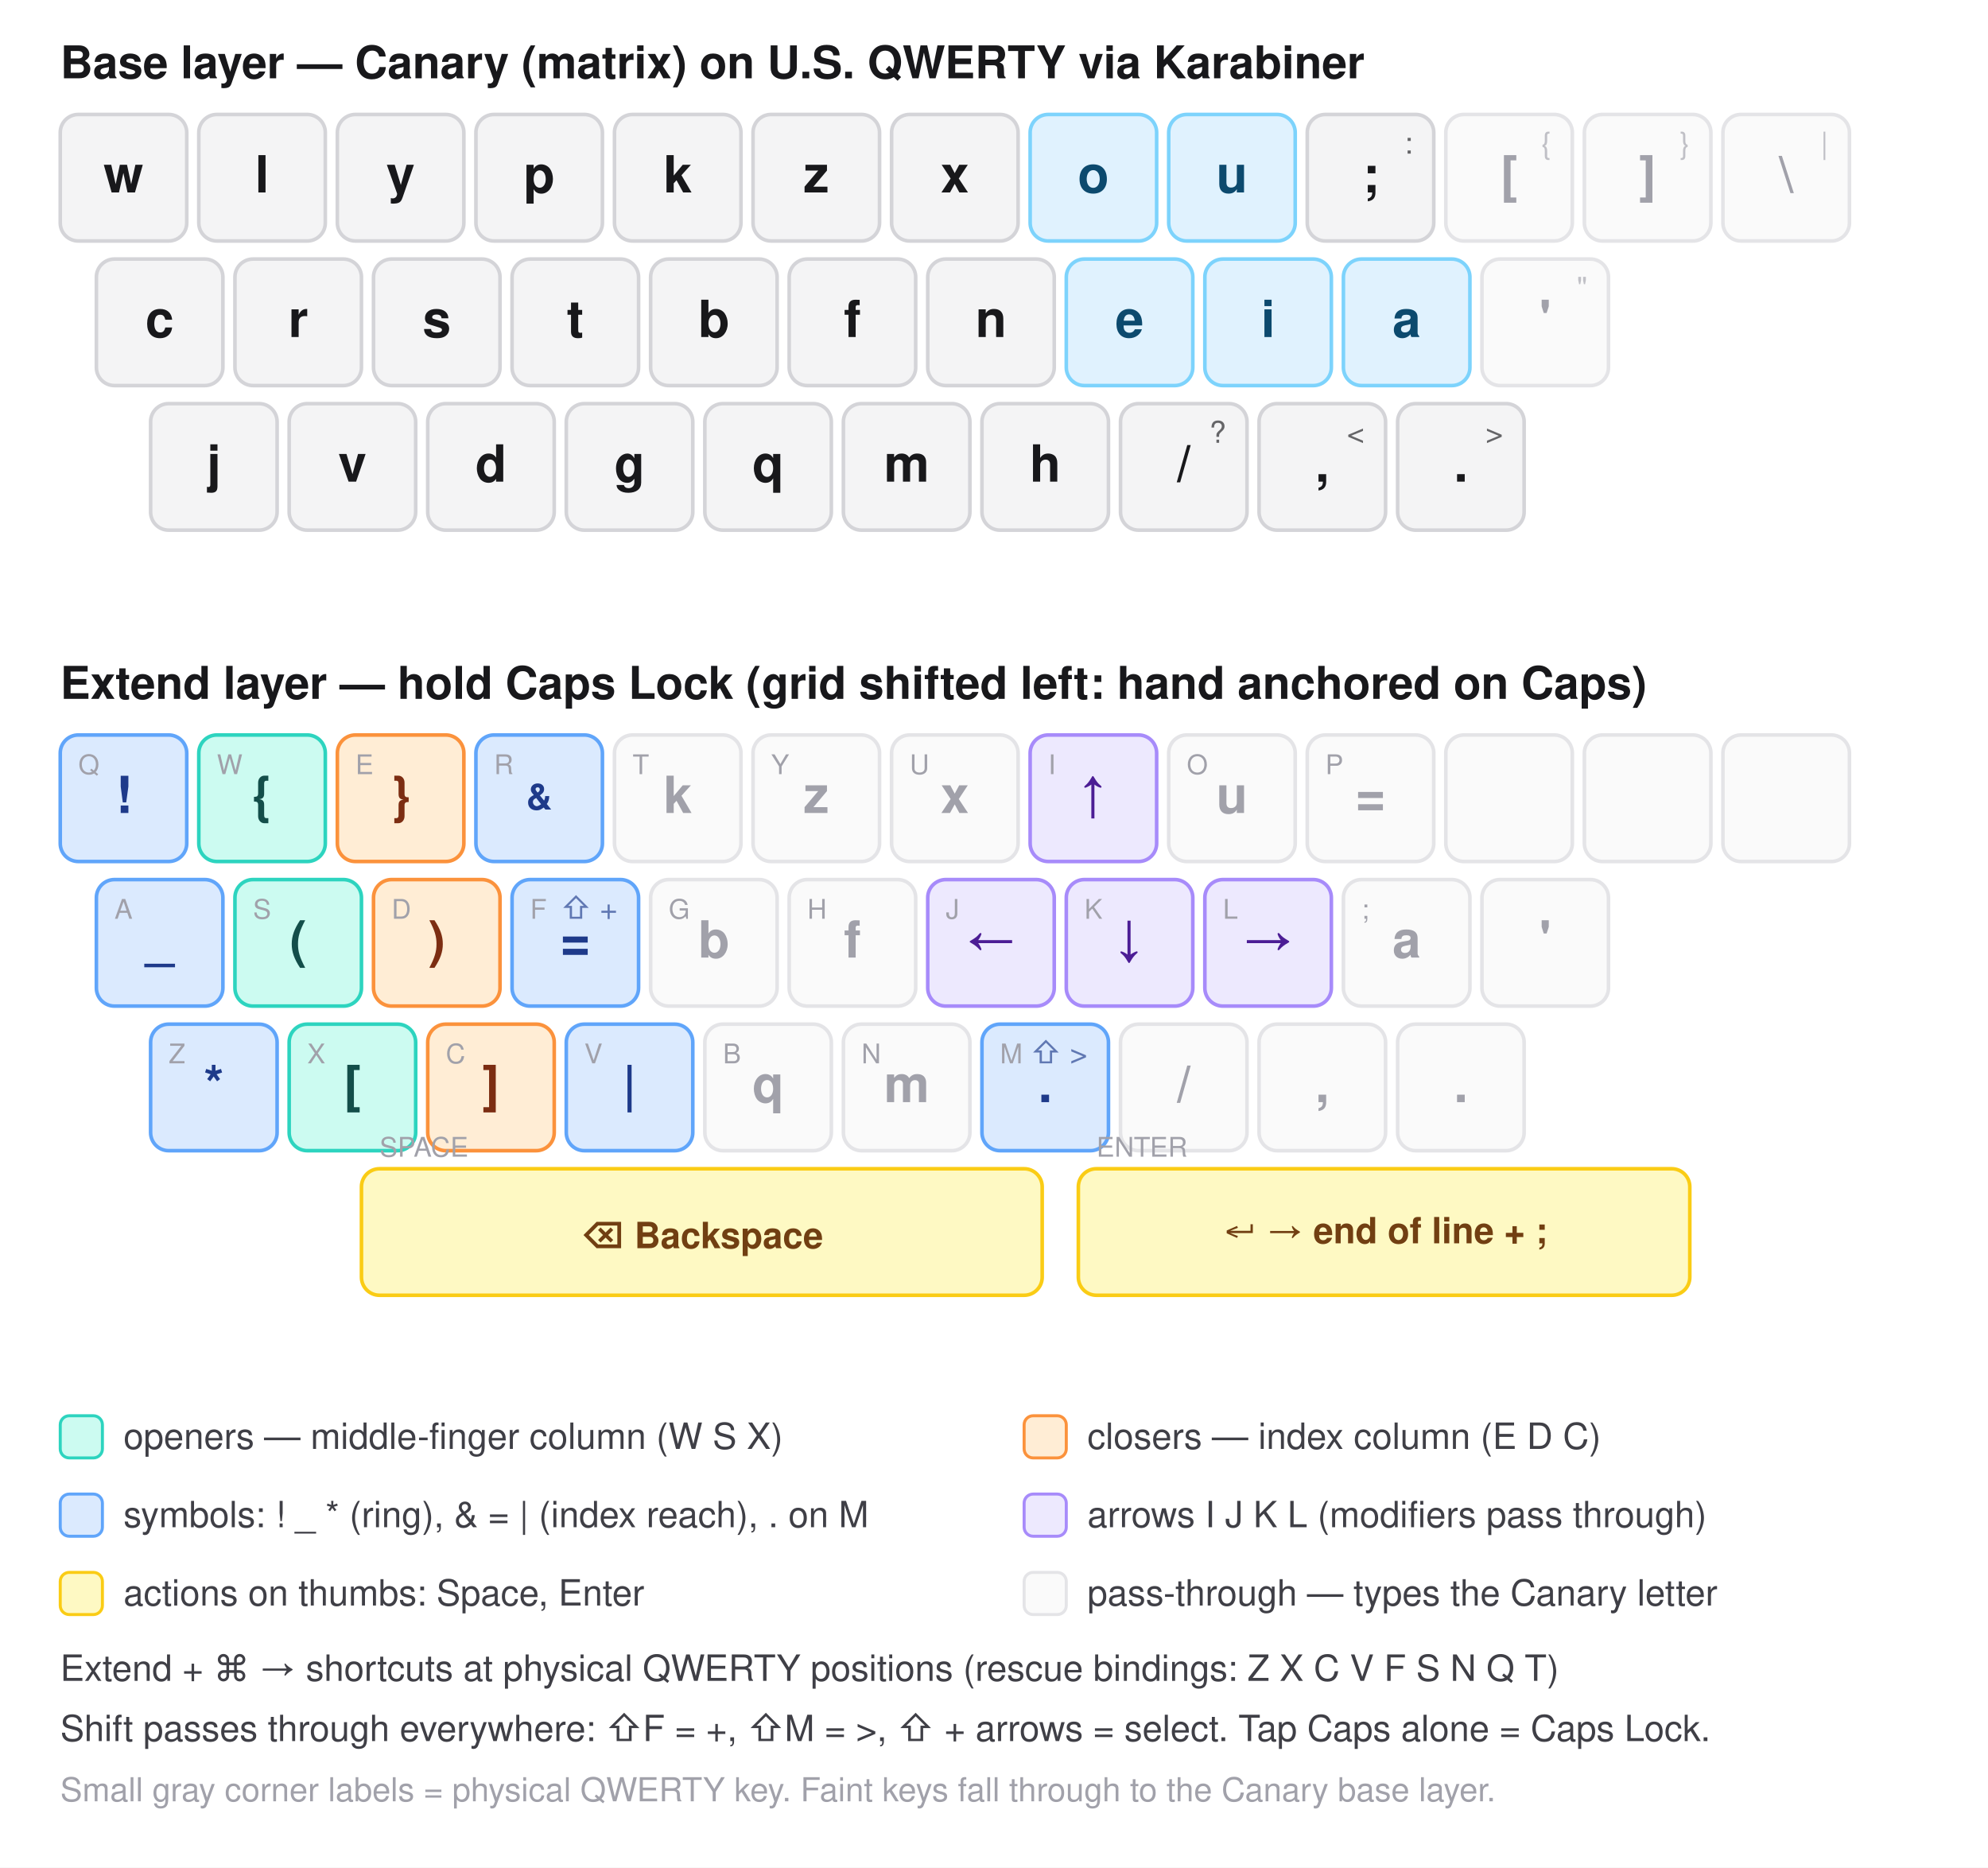
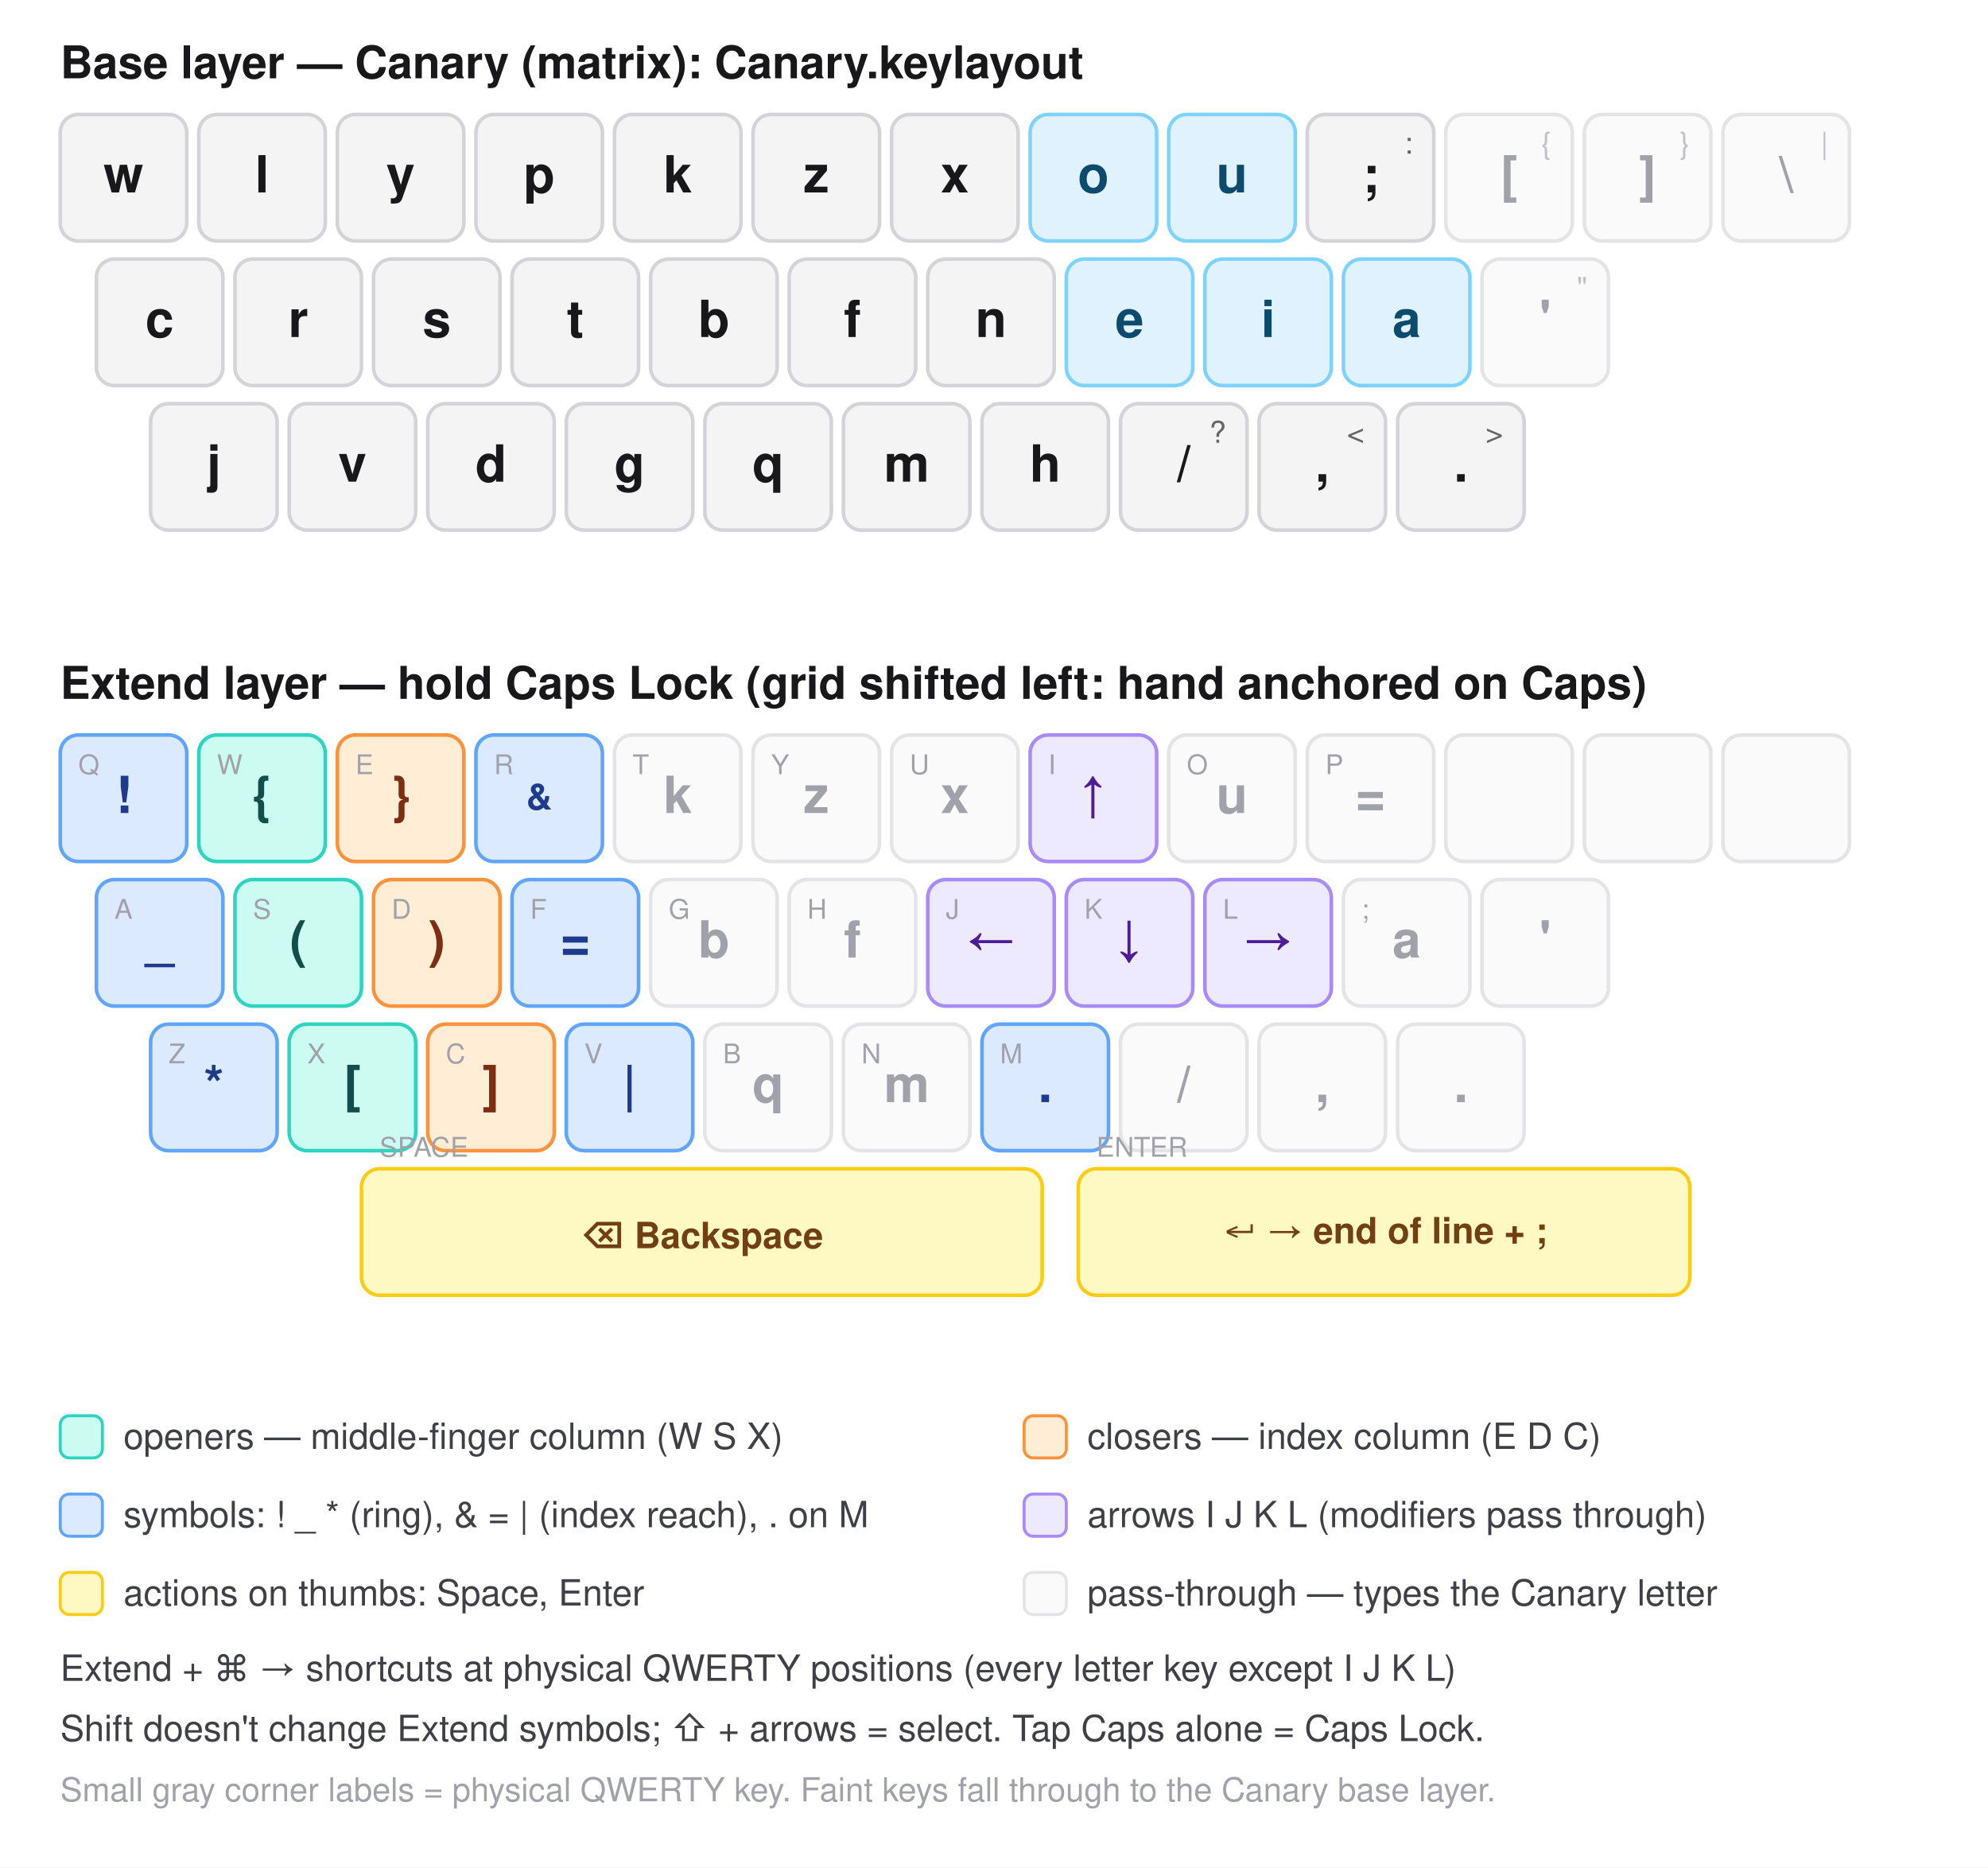
<svg xmlns="http://www.w3.org/2000/svg" viewBox="0 0 660 620" font-family="-apple-system, Helvetica, Arial, sans-serif">
  <rect width="660" height="620" fill="white" />
-   <text x="20" y="26" font-size="15" font-weight="700" fill="#18181b">Base layer — Canary (matrix) on U.S. QWERTY via Karabiner</text>
+   <text x="20" y="26" font-size="15" font-weight="700" fill="#18181b">Base layer — Canary (matrix): Canary.keylayout</text>
  <rect x="20" y="38" width="42.0" height="42" rx="6" fill="#f4f4f5" stroke="#d4d4d8" stroke-width="1.2" />
  <text x="41.0" y="60.0" text-anchor="middle" dominant-baseline="central" font-size="17" font-weight="600" fill="#18181b">w</text>
  <rect x="66.0" y="38" width="42.0" height="42" rx="6" fill="#f4f4f5" stroke="#d4d4d8" stroke-width="1.2" />
  <text x="87.0" y="60.0" text-anchor="middle" dominant-baseline="central" font-size="17" font-weight="600" fill="#18181b">l</text>
  <rect x="112.0" y="38" width="42.0" height="42" rx="6" fill="#f4f4f5" stroke="#d4d4d8" stroke-width="1.2" />
  <text x="133.0" y="60.0" text-anchor="middle" dominant-baseline="central" font-size="17" font-weight="600" fill="#18181b">y</text>
  <rect x="158.0" y="38" width="42.0" height="42" rx="6" fill="#f4f4f5" stroke="#d4d4d8" stroke-width="1.2" />
  <text x="179.0" y="60.0" text-anchor="middle" dominant-baseline="central" font-size="17" font-weight="600" fill="#18181b">p</text>
  <rect x="204.0" y="38" width="42.0" height="42" rx="6" fill="#f4f4f5" stroke="#d4d4d8" stroke-width="1.2" />
  <text x="225.0" y="60.0" text-anchor="middle" dominant-baseline="central" font-size="17" font-weight="600" fill="#18181b">k</text>
  <rect x="250.0" y="38" width="42.0" height="42" rx="6" fill="#f4f4f5" stroke="#d4d4d8" stroke-width="1.2" />
  <text x="271.0" y="60.0" text-anchor="middle" dominant-baseline="central" font-size="17" font-weight="600" fill="#18181b">z</text>
  <rect x="296.0" y="38" width="42.0" height="42" rx="6" fill="#f4f4f5" stroke="#d4d4d8" stroke-width="1.2" />
  <text x="317.0" y="60.0" text-anchor="middle" dominant-baseline="central" font-size="17" font-weight="600" fill="#18181b">x</text>
  <rect x="342.0" y="38" width="42.0" height="42" rx="6" fill="#e0f2fe" stroke="#7dd3fc" stroke-width="1.2" />
  <text x="363.0" y="60.0" text-anchor="middle" dominant-baseline="central" font-size="17" font-weight="600" fill="#0c4a6e">o</text>
  <rect x="388.0" y="38" width="42.0" height="42" rx="6" fill="#e0f2fe" stroke="#7dd3fc" stroke-width="1.2" />
  <text x="409.0" y="60.0" text-anchor="middle" dominant-baseline="central" font-size="17" font-weight="600" fill="#0c4a6e">u</text>
  <rect x="434.0" y="38" width="42.0" height="42" rx="6" fill="#f4f4f5" stroke="#d4d4d8" stroke-width="1.2" />
  <text x="455.0" y="60.0" text-anchor="middle" dominant-baseline="central" font-size="17" font-weight="600" fill="#18181b">;</text>
  <text x="469.0" y="51" text-anchor="end" font-size="10" fill="#18181b" opacity="0.65">:</text>
  <rect x="480.0" y="38" width="42.0" height="42" rx="6" fill="#fafafa" stroke="#e4e4e7" stroke-width="1.2" />
  <text x="501.0" y="60.0" text-anchor="middle" dominant-baseline="central" font-size="17" font-weight="600" fill="#a1a1aa">[</text>
  <text x="515.0" y="51" text-anchor="end" font-size="10" fill="#a1a1aa" opacity="0.65">{</text>
  <rect x="526.0" y="38" width="42.0" height="42" rx="6" fill="#fafafa" stroke="#e4e4e7" stroke-width="1.2" />
  <text x="547.0" y="60.0" text-anchor="middle" dominant-baseline="central" font-size="17" font-weight="600" fill="#a1a1aa">]</text>
  <text x="561.0" y="51" text-anchor="end" font-size="10" fill="#a1a1aa" opacity="0.65">}</text>
  <rect x="572.0" y="38" width="42.0" height="42" rx="6" fill="#fafafa" stroke="#e4e4e7" stroke-width="1.2" />
  <text x="593.0" y="60.0" text-anchor="middle" dominant-baseline="central" font-size="17" font-weight="600" fill="#a1a1aa">\</text>
  <text x="607.0" y="51" text-anchor="end" font-size="10" fill="#a1a1aa" opacity="0.65">|</text>
  <rect x="32" y="86" width="42.0" height="42" rx="6" fill="#f4f4f5" stroke="#d4d4d8" stroke-width="1.2" />
  <text x="53.0" y="108.0" text-anchor="middle" dominant-baseline="central" font-size="17" font-weight="600" fill="#18181b">c</text>
  <rect x="78.0" y="86" width="42.0" height="42" rx="6" fill="#f4f4f5" stroke="#d4d4d8" stroke-width="1.2" />
  <text x="99.0" y="108.0" text-anchor="middle" dominant-baseline="central" font-size="17" font-weight="600" fill="#18181b">r</text>
  <rect x="124.0" y="86" width="42.0" height="42" rx="6" fill="#f4f4f5" stroke="#d4d4d8" stroke-width="1.2" />
  <text x="145.0" y="108.0" text-anchor="middle" dominant-baseline="central" font-size="17" font-weight="600" fill="#18181b">s</text>
  <rect x="170.0" y="86" width="42.0" height="42" rx="6" fill="#f4f4f5" stroke="#d4d4d8" stroke-width="1.2" />
  <text x="191.0" y="108.0" text-anchor="middle" dominant-baseline="central" font-size="17" font-weight="600" fill="#18181b">t</text>
  <rect x="216.0" y="86" width="42.0" height="42" rx="6" fill="#f4f4f5" stroke="#d4d4d8" stroke-width="1.2" />
  <text x="237.0" y="108.0" text-anchor="middle" dominant-baseline="central" font-size="17" font-weight="600" fill="#18181b">b</text>
  <rect x="262.0" y="86" width="42.0" height="42" rx="6" fill="#f4f4f5" stroke="#d4d4d8" stroke-width="1.2" />
  <text x="283.0" y="108.0" text-anchor="middle" dominant-baseline="central" font-size="17" font-weight="600" fill="#18181b">f</text>
  <rect x="308.0" y="86" width="42.0" height="42" rx="6" fill="#f4f4f5" stroke="#d4d4d8" stroke-width="1.2" />
  <text x="329.0" y="108.0" text-anchor="middle" dominant-baseline="central" font-size="17" font-weight="600" fill="#18181b">n</text>
  <rect x="354.0" y="86" width="42.0" height="42" rx="6" fill="#e0f2fe" stroke="#7dd3fc" stroke-width="1.2" />
  <text x="375.0" y="108.0" text-anchor="middle" dominant-baseline="central" font-size="17" font-weight="600" fill="#0c4a6e">e</text>
  <rect x="400.0" y="86" width="42.0" height="42" rx="6" fill="#e0f2fe" stroke="#7dd3fc" stroke-width="1.2" />
  <text x="421.0" y="108.0" text-anchor="middle" dominant-baseline="central" font-size="17" font-weight="600" fill="#0c4a6e">i</text>
  <rect x="446.0" y="86" width="42.0" height="42" rx="6" fill="#e0f2fe" stroke="#7dd3fc" stroke-width="1.2" />
  <text x="467.0" y="108.0" text-anchor="middle" dominant-baseline="central" font-size="17" font-weight="600" fill="#0c4a6e">a</text>
  <rect x="492.0" y="86" width="42.0" height="42" rx="6" fill="#fafafa" stroke="#e4e4e7" stroke-width="1.2" />
  <text x="513.0" y="108.0" text-anchor="middle" dominant-baseline="central" font-size="17" font-weight="600" fill="#a1a1aa">'</text>
  <text x="527.0" y="99" text-anchor="end" font-size="10" fill="#a1a1aa" opacity="0.65">"</text>
  <rect x="50" y="134" width="42.0" height="42" rx="6" fill="#f4f4f5" stroke="#d4d4d8" stroke-width="1.2" />
  <text x="71.0" y="156.0" text-anchor="middle" dominant-baseline="central" font-size="17" font-weight="600" fill="#18181b">j</text>
  <rect x="96.0" y="134" width="42.0" height="42" rx="6" fill="#f4f4f5" stroke="#d4d4d8" stroke-width="1.2" />
  <text x="117.0" y="156.0" text-anchor="middle" dominant-baseline="central" font-size="17" font-weight="600" fill="#18181b">v</text>
  <rect x="142.0" y="134" width="42.0" height="42" rx="6" fill="#f4f4f5" stroke="#d4d4d8" stroke-width="1.2" />
  <text x="163.0" y="156.0" text-anchor="middle" dominant-baseline="central" font-size="17" font-weight="600" fill="#18181b">d</text>
  <rect x="188.0" y="134" width="42.0" height="42" rx="6" fill="#f4f4f5" stroke="#d4d4d8" stroke-width="1.2" />
  <text x="209.0" y="156.0" text-anchor="middle" dominant-baseline="central" font-size="17" font-weight="600" fill="#18181b">g</text>
  <rect x="234.0" y="134" width="42.0" height="42" rx="6" fill="#f4f4f5" stroke="#d4d4d8" stroke-width="1.2" />
  <text x="255.0" y="156.0" text-anchor="middle" dominant-baseline="central" font-size="17" font-weight="600" fill="#18181b">q</text>
  <rect x="280.0" y="134" width="42.0" height="42" rx="6" fill="#f4f4f5" stroke="#d4d4d8" stroke-width="1.2" />
  <text x="301.0" y="156.0" text-anchor="middle" dominant-baseline="central" font-size="17" font-weight="600" fill="#18181b">m</text>
  <rect x="326.0" y="134" width="42.0" height="42" rx="6" fill="#f4f4f5" stroke="#d4d4d8" stroke-width="1.2" />
  <text x="347.0" y="156.0" text-anchor="middle" dominant-baseline="central" font-size="17" font-weight="600" fill="#18181b">h</text>
  <rect x="372.0" y="134" width="42.0" height="42" rx="6" fill="#f4f4f5" stroke="#d4d4d8" stroke-width="1.2" />
  <text x="393.0" y="156.0" text-anchor="middle" dominant-baseline="central" font-size="17" font-weight="600" fill="#18181b">/</text>
  <text x="407.0" y="147" text-anchor="end" font-size="10" fill="#18181b" opacity="0.65">?</text>
  <rect x="418.0" y="134" width="42.0" height="42" rx="6" fill="#f4f4f5" stroke="#d4d4d8" stroke-width="1.2" />
  <text x="439.0" y="156.0" text-anchor="middle" dominant-baseline="central" font-size="17" font-weight="600" fill="#18181b">,</text>
  <text x="453.0" y="147" text-anchor="end" font-size="10" fill="#18181b" opacity="0.65">&lt;</text>
  <rect x="464.0" y="134" width="42.0" height="42" rx="6" fill="#f4f4f5" stroke="#d4d4d8" stroke-width="1.2" />
  <text x="485.0" y="156.0" text-anchor="middle" dominant-baseline="central" font-size="17" font-weight="600" fill="#18181b">.</text>
  <text x="499.0" y="147" text-anchor="end" font-size="10" fill="#18181b" opacity="0.65">&gt;</text>
  <text x="20" y="232" font-size="15" font-weight="700" fill="#18181b">Extend layer — hold Caps Lock (grid shifted left: hand anchored on Caps)</text>
  <rect x="20" y="244" width="42.0" height="42" rx="6" fill="#dbeafe" stroke="#60a5fa" stroke-width="1.2" />
  <text x="41.0" y="266.0" text-anchor="middle" dominant-baseline="central" font-size="17" font-weight="600" fill="#1e3a8a">!</text>
  <text x="26" y="257" font-size="9" fill="#a1a1aa">Q</text>
  <rect x="66.0" y="244" width="42.0" height="42" rx="6" fill="#ccfbf1" stroke="#2dd4bf" stroke-width="1.2" />
  <text x="87.0" y="266.0" text-anchor="middle" dominant-baseline="central" font-size="17" font-weight="600" fill="#134e4a">{</text>
  <text x="72.0" y="257" font-size="9" fill="#a1a1aa">W</text>
  <rect x="112.0" y="244" width="42.0" height="42" rx="6" fill="#ffedd5" stroke="#fb923c" stroke-width="1.2" />
  <text x="133.0" y="266.0" text-anchor="middle" dominant-baseline="central" font-size="17" font-weight="600" fill="#7c2d12">}</text>
  <text x="118.0" y="257" font-size="9" fill="#a1a1aa">E</text>
  <rect x="158.0" y="244" width="42.0" height="42" rx="6" fill="#dbeafe" stroke="#60a5fa" stroke-width="1.2" />
  <text x="179.0" y="266.0" text-anchor="middle" dominant-baseline="central" font-size="12" font-weight="600" fill="#1e3a8a">&amp;</text>
  <text x="164.0" y="257" font-size="9" fill="#a1a1aa">R</text>
  <rect x="204.0" y="244" width="42.0" height="42" rx="6" fill="#fafafa" stroke="#e4e4e7" stroke-width="1.2" />
  <text x="225.0" y="266.0" text-anchor="middle" dominant-baseline="central" font-size="17" font-weight="600" fill="#a1a1aa">k</text>
  <text x="210.0" y="257" font-size="9" fill="#a1a1aa">T</text>
  <rect x="250.0" y="244" width="42.0" height="42" rx="6" fill="#fafafa" stroke="#e4e4e7" stroke-width="1.2" />
  <text x="271.0" y="266.0" text-anchor="middle" dominant-baseline="central" font-size="17" font-weight="600" fill="#a1a1aa">z</text>
  <text x="256.0" y="257" font-size="9" fill="#a1a1aa">Y</text>
  <rect x="296.0" y="244" width="42.0" height="42" rx="6" fill="#fafafa" stroke="#e4e4e7" stroke-width="1.2" />
  <text x="317.0" y="266.0" text-anchor="middle" dominant-baseline="central" font-size="17" font-weight="600" fill="#a1a1aa">x</text>
  <text x="302.0" y="257" font-size="9" fill="#a1a1aa">U</text>
  <rect x="342.0" y="244" width="42.0" height="42" rx="6" fill="#ede9fe" stroke="#a78bfa" stroke-width="1.2" />
  <text x="363.0" y="266.0" text-anchor="middle" dominant-baseline="central" font-size="17" font-weight="600" fill="#4c1d95">↑</text>
  <text x="348.0" y="257" font-size="9" fill="#a1a1aa">I</text>
  <rect x="388.0" y="244" width="42.0" height="42" rx="6" fill="#fafafa" stroke="#e4e4e7" stroke-width="1.2" />
  <text x="409.0" y="266.0" text-anchor="middle" dominant-baseline="central" font-size="17" font-weight="600" fill="#a1a1aa">u</text>
  <text x="394.0" y="257" font-size="9" fill="#a1a1aa">O</text>
  <rect x="434.0" y="244" width="42.0" height="42" rx="6" fill="#fafafa" stroke="#e4e4e7" stroke-width="1.2" />
  <text x="455.0" y="266.0" text-anchor="middle" dominant-baseline="central" font-size="17" font-weight="600" fill="#a1a1aa">=</text>
  <text x="440.0" y="257" font-size="9" fill="#a1a1aa">P</text>
  <rect x="480.0" y="244" width="42.0" height="42" rx="6" fill="#fafafa" stroke="#e4e4e7" stroke-width="1.2" />
  <text x="501.0" y="266.0" text-anchor="middle" dominant-baseline="central" font-size="17" font-weight="600" fill="#a1a1aa" />
  <rect x="526.0" y="244" width="42.0" height="42" rx="6" fill="#fafafa" stroke="#e4e4e7" stroke-width="1.2" />
  <text x="547.0" y="266.0" text-anchor="middle" dominant-baseline="central" font-size="17" font-weight="600" fill="#a1a1aa" />
  <rect x="572.0" y="244" width="42.0" height="42" rx="6" fill="#fafafa" stroke="#e4e4e7" stroke-width="1.2" />
  <text x="593.0" y="266.0" text-anchor="middle" dominant-baseline="central" font-size="17" font-weight="600" fill="#a1a1aa" />
  <rect x="32" y="292" width="42.0" height="42" rx="6" fill="#dbeafe" stroke="#60a5fa" stroke-width="1.2" />
  <text x="53.0" y="314.0" text-anchor="middle" dominant-baseline="central" font-size="17" font-weight="600" fill="#1e3a8a">_</text>
  <text x="38" y="305" font-size="9" fill="#a1a1aa">A</text>
  <rect x="78.0" y="292" width="42.0" height="42" rx="6" fill="#ccfbf1" stroke="#2dd4bf" stroke-width="1.2" />
  <text x="99.0" y="314.0" text-anchor="middle" dominant-baseline="central" font-size="17" font-weight="600" fill="#134e4a">(</text>
  <text x="84.0" y="305" font-size="9" fill="#a1a1aa">S</text>
  <rect x="124.0" y="292" width="42.0" height="42" rx="6" fill="#ffedd5" stroke="#fb923c" stroke-width="1.2" />
  <text x="145.0" y="314.0" text-anchor="middle" dominant-baseline="central" font-size="17" font-weight="600" fill="#7c2d12">)</text>
  <text x="130.0" y="305" font-size="9" fill="#a1a1aa">D</text>
  <rect x="170.0" y="292" width="42.0" height="42" rx="6" fill="#dbeafe" stroke="#60a5fa" stroke-width="1.2" />
  <text x="191.0" y="314.0" text-anchor="middle" dominant-baseline="central" font-size="17" font-weight="600" fill="#1e3a8a">=</text>
-   <text x="205.0" y="305" text-anchor="end" font-size="10" fill="#1e3a8a" opacity="0.65">⇧ +</text>
  <text x="176.0" y="305" font-size="9" fill="#a1a1aa">F</text>
  <rect x="216.0" y="292" width="42.0" height="42" rx="6" fill="#fafafa" stroke="#e4e4e7" stroke-width="1.2" />
  <text x="237.0" y="314.0" text-anchor="middle" dominant-baseline="central" font-size="17" font-weight="600" fill="#a1a1aa">b</text>
  <text x="222.0" y="305" font-size="9" fill="#a1a1aa">G</text>
  <rect x="262.0" y="292" width="42.0" height="42" rx="6" fill="#fafafa" stroke="#e4e4e7" stroke-width="1.2" />
  <text x="283.0" y="314.0" text-anchor="middle" dominant-baseline="central" font-size="17" font-weight="600" fill="#a1a1aa">f</text>
  <text x="268.0" y="305" font-size="9" fill="#a1a1aa">H</text>
  <rect x="308.0" y="292" width="42.0" height="42" rx="6" fill="#ede9fe" stroke="#a78bfa" stroke-width="1.2" />
  <text x="329.0" y="314.0" text-anchor="middle" dominant-baseline="central" font-size="17" font-weight="600" fill="#4c1d95">←</text>
  <text x="314.0" y="305" font-size="9" fill="#a1a1aa">J</text>
  <rect x="354.0" y="292" width="42.0" height="42" rx="6" fill="#ede9fe" stroke="#a78bfa" stroke-width="1.2" />
  <text x="375.0" y="314.0" text-anchor="middle" dominant-baseline="central" font-size="17" font-weight="600" fill="#4c1d95">↓</text>
  <text x="360.0" y="305" font-size="9" fill="#a1a1aa">K</text>
  <rect x="400.0" y="292" width="42.0" height="42" rx="6" fill="#ede9fe" stroke="#a78bfa" stroke-width="1.2" />
  <text x="421.0" y="314.0" text-anchor="middle" dominant-baseline="central" font-size="17" font-weight="600" fill="#4c1d95">→</text>
  <text x="406.0" y="305" font-size="9" fill="#a1a1aa">L</text>
  <rect x="446.0" y="292" width="42.0" height="42" rx="6" fill="#fafafa" stroke="#e4e4e7" stroke-width="1.2" />
  <text x="467.0" y="314.0" text-anchor="middle" dominant-baseline="central" font-size="17" font-weight="600" fill="#a1a1aa">a</text>
  <text x="452.0" y="305" font-size="9" fill="#a1a1aa">;</text>
  <rect x="492.0" y="292" width="42.0" height="42" rx="6" fill="#fafafa" stroke="#e4e4e7" stroke-width="1.2" />
  <text x="513.0" y="314.0" text-anchor="middle" dominant-baseline="central" font-size="17" font-weight="600" fill="#a1a1aa">'</text>
  <rect x="50" y="340" width="42.0" height="42" rx="6" fill="#dbeafe" stroke="#60a5fa" stroke-width="1.2" />
  <text x="71.0" y="362.0" text-anchor="middle" dominant-baseline="central" font-size="17" font-weight="600" fill="#1e3a8a">*</text>
  <text x="56" y="353" font-size="9" fill="#a1a1aa">Z</text>
  <rect x="96.0" y="340" width="42.0" height="42" rx="6" fill="#ccfbf1" stroke="#2dd4bf" stroke-width="1.2" />
  <text x="117.0" y="362.0" text-anchor="middle" dominant-baseline="central" font-size="17" font-weight="600" fill="#134e4a">[</text>
  <text x="102.0" y="353" font-size="9" fill="#a1a1aa">X</text>
  <rect x="142.0" y="340" width="42.0" height="42" rx="6" fill="#ffedd5" stroke="#fb923c" stroke-width="1.2" />
  <text x="163.0" y="362.0" text-anchor="middle" dominant-baseline="central" font-size="17" font-weight="600" fill="#7c2d12">]</text>
  <text x="148.0" y="353" font-size="9" fill="#a1a1aa">C</text>
  <rect x="188.0" y="340" width="42.0" height="42" rx="6" fill="#dbeafe" stroke="#60a5fa" stroke-width="1.2" />
  <text x="209.0" y="362.0" text-anchor="middle" dominant-baseline="central" font-size="17" font-weight="600" fill="#1e3a8a">|</text>
  <text x="194.0" y="353" font-size="9" fill="#a1a1aa">V</text>
  <rect x="234.0" y="340" width="42.0" height="42" rx="6" fill="#fafafa" stroke="#e4e4e7" stroke-width="1.2" />
  <text x="255.0" y="362.0" text-anchor="middle" dominant-baseline="central" font-size="17" font-weight="600" fill="#a1a1aa">q</text>
  <text x="240.0" y="353" font-size="9" fill="#a1a1aa">B</text>
  <rect x="280.0" y="340" width="42.0" height="42" rx="6" fill="#fafafa" stroke="#e4e4e7" stroke-width="1.2" />
  <text x="301.0" y="362.0" text-anchor="middle" dominant-baseline="central" font-size="17" font-weight="600" fill="#a1a1aa">m</text>
  <text x="286.0" y="353" font-size="9" fill="#a1a1aa">N</text>
  <rect x="326.0" y="340" width="42.0" height="42" rx="6" fill="#dbeafe" stroke="#60a5fa" stroke-width="1.2" />
  <text x="347.0" y="362.0" text-anchor="middle" dominant-baseline="central" font-size="17" font-weight="600" fill="#1e3a8a">.</text>
-   <text x="361.0" y="353" text-anchor="end" font-size="10" fill="#1e3a8a" opacity="0.65">⇧ &gt;</text>
  <text x="332.0" y="353" font-size="9" fill="#a1a1aa">M</text>
  <rect x="372.0" y="340" width="42.0" height="42" rx="6" fill="#fafafa" stroke="#e4e4e7" stroke-width="1.2" />
  <text x="393.0" y="362.0" text-anchor="middle" dominant-baseline="central" font-size="17" font-weight="600" fill="#a1a1aa">/</text>
  <rect x="418.0" y="340" width="42.0" height="42" rx="6" fill="#fafafa" stroke="#e4e4e7" stroke-width="1.2" />
  <text x="439.0" y="362.0" text-anchor="middle" dominant-baseline="central" font-size="17" font-weight="600" fill="#a1a1aa">,</text>
  <rect x="464.0" y="340" width="42.0" height="42" rx="6" fill="#fafafa" stroke="#e4e4e7" stroke-width="1.2" />
  <text x="485.0" y="362.0" text-anchor="middle" dominant-baseline="central" font-size="17" font-weight="600" fill="#a1a1aa">.</text>
  <rect x="120" y="388" width="226.0" height="42" rx="6" fill="#fef9c3" stroke="#facc15" stroke-width="1.2" />
  <text x="233.0" y="410.0" text-anchor="middle" dominant-baseline="central" font-size="12" font-weight="600" fill="#713f12">⌫  Backspace</text>
  <rect x="358" y="388" width="203.0" height="42" rx="6" fill="#fef9c3" stroke="#facc15" stroke-width="1.2" />
  <text x="459.5" y="410.0" text-anchor="middle" dominant-baseline="central" font-size="12" font-weight="600" fill="#713f12">↵  → end of line + ;</text>
  <text x="126" y="384" font-size="9" fill="#a1a1aa">SPACE</text>
  <text x="364" y="384" font-size="9" fill="#a1a1aa">ENTER</text>
  <rect x="20" y="470" width="14" height="14" rx="3" fill="#ccfbf1" stroke="#2dd4bf" />
  <text x="41" y="481" font-size="12" fill="#3f3f46">openers — middle-finger column (W S X)</text>
  <rect x="340" y="470" width="14" height="14" rx="3" fill="#ffedd5" stroke="#fb923c" />
  <text x="361" y="481" font-size="12" fill="#3f3f46">closers — index column (E D C)</text>
  <rect x="20" y="496" width="14" height="14" rx="3" fill="#dbeafe" stroke="#60a5fa" />
  <text x="41" y="507" font-size="12" fill="#3f3f46">symbols: ! _ * (ring), &amp; = | (index reach), . on M</text>
  <rect x="340" y="496" width="14" height="14" rx="3" fill="#ede9fe" stroke="#a78bfa" />
  <text x="361" y="507" font-size="12" fill="#3f3f46">arrows I J K L (modifiers pass through)</text>
  <rect x="20" y="522" width="14" height="14" rx="3" fill="#fef9c3" stroke="#facc15" />
  <text x="41" y="533" font-size="12" fill="#3f3f46">actions on thumbs: Space, Enter</text>
  <rect x="340" y="522" width="14" height="14" rx="3" fill="#fafafa" stroke="#e4e4e7" />
  <text x="361" y="533" font-size="12" fill="#3f3f46">pass-through — types the Canary letter</text>
-   <text x="20" y="558" font-size="12" fill="#3f3f46">Extend + ⌘ → shortcuts at physical QWERTY positions (rescue bindings: Z X C V F S N Q T)</text>
-   <text x="20" y="578" font-size="12" fill="#3f3f46">Shift passes through everywhere: ⇧F = +, ⇧M = &gt;, ⇧ + arrows = select. Tap Caps alone = Caps Lock.</text>
+   <text x="20" y="558" font-size="12" fill="#3f3f46">Extend + ⌘ → shortcuts at physical QWERTY positions (every letter key except I J K L)</text>
+   <text x="20" y="578" font-size="12" fill="#3f3f46">Shift doesn't change Extend symbols; ⇧ + arrows = select. Tap Caps alone = Caps Lock.</text>
  <text x="20" y="598" font-size="11" fill="#a1a1aa">Small gray corner labels = physical QWERTY key. Faint keys fall through to the Canary base layer.</text>
</svg>
